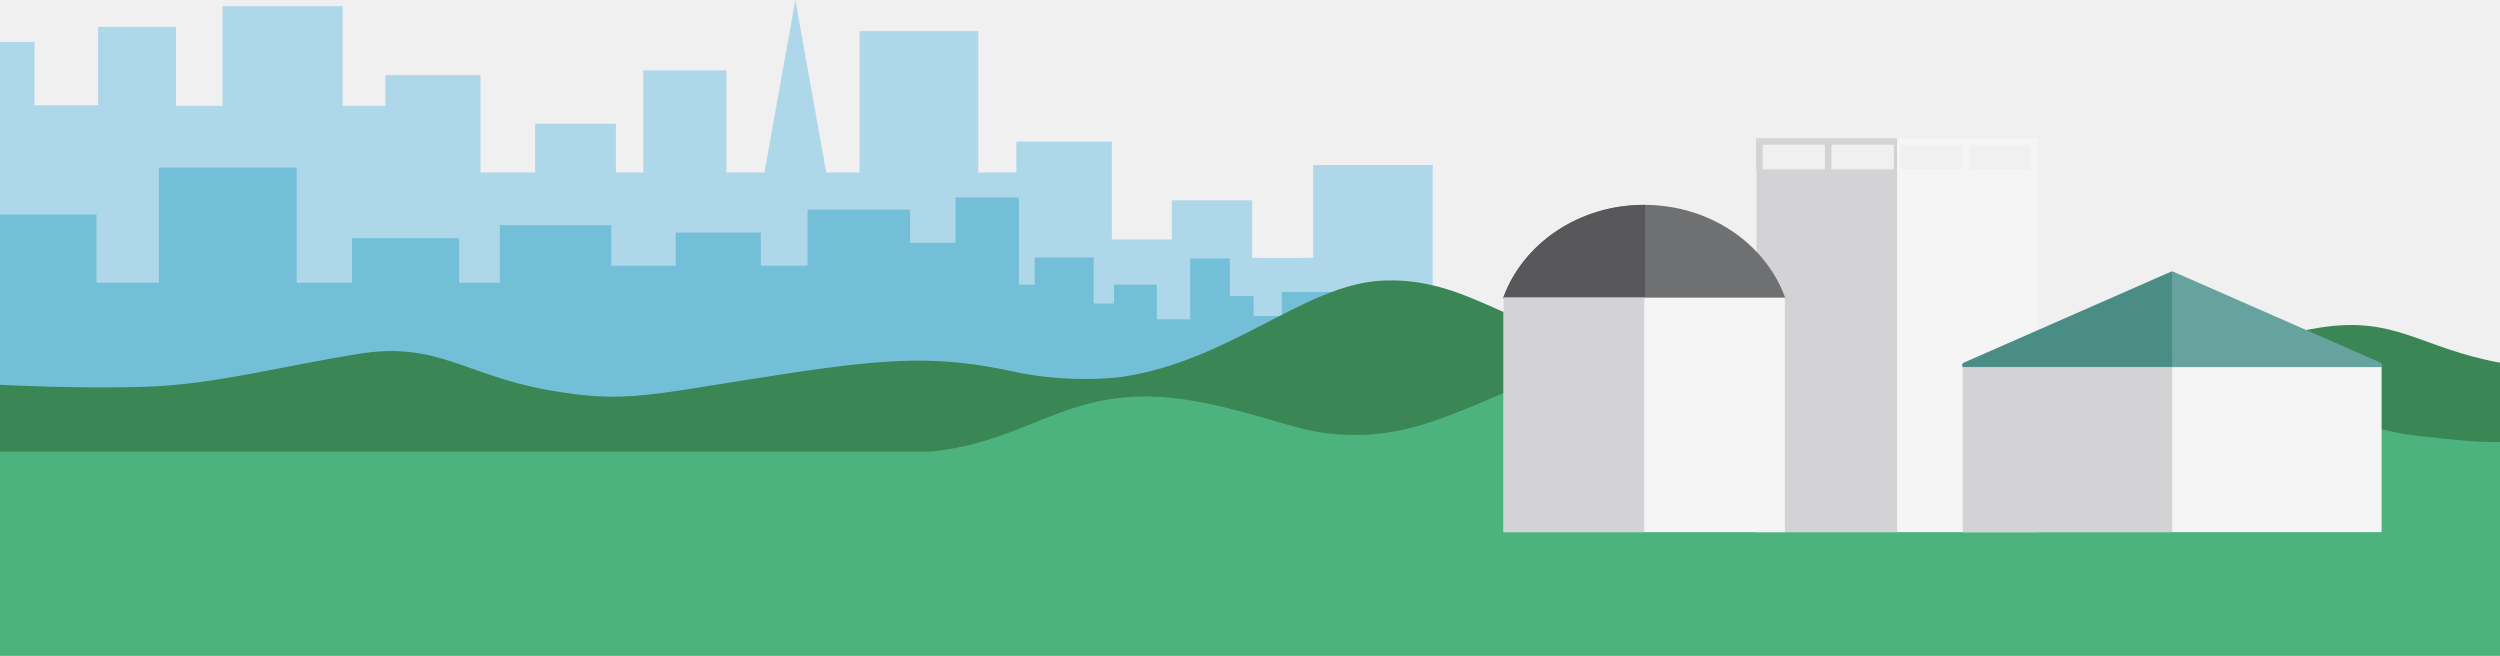
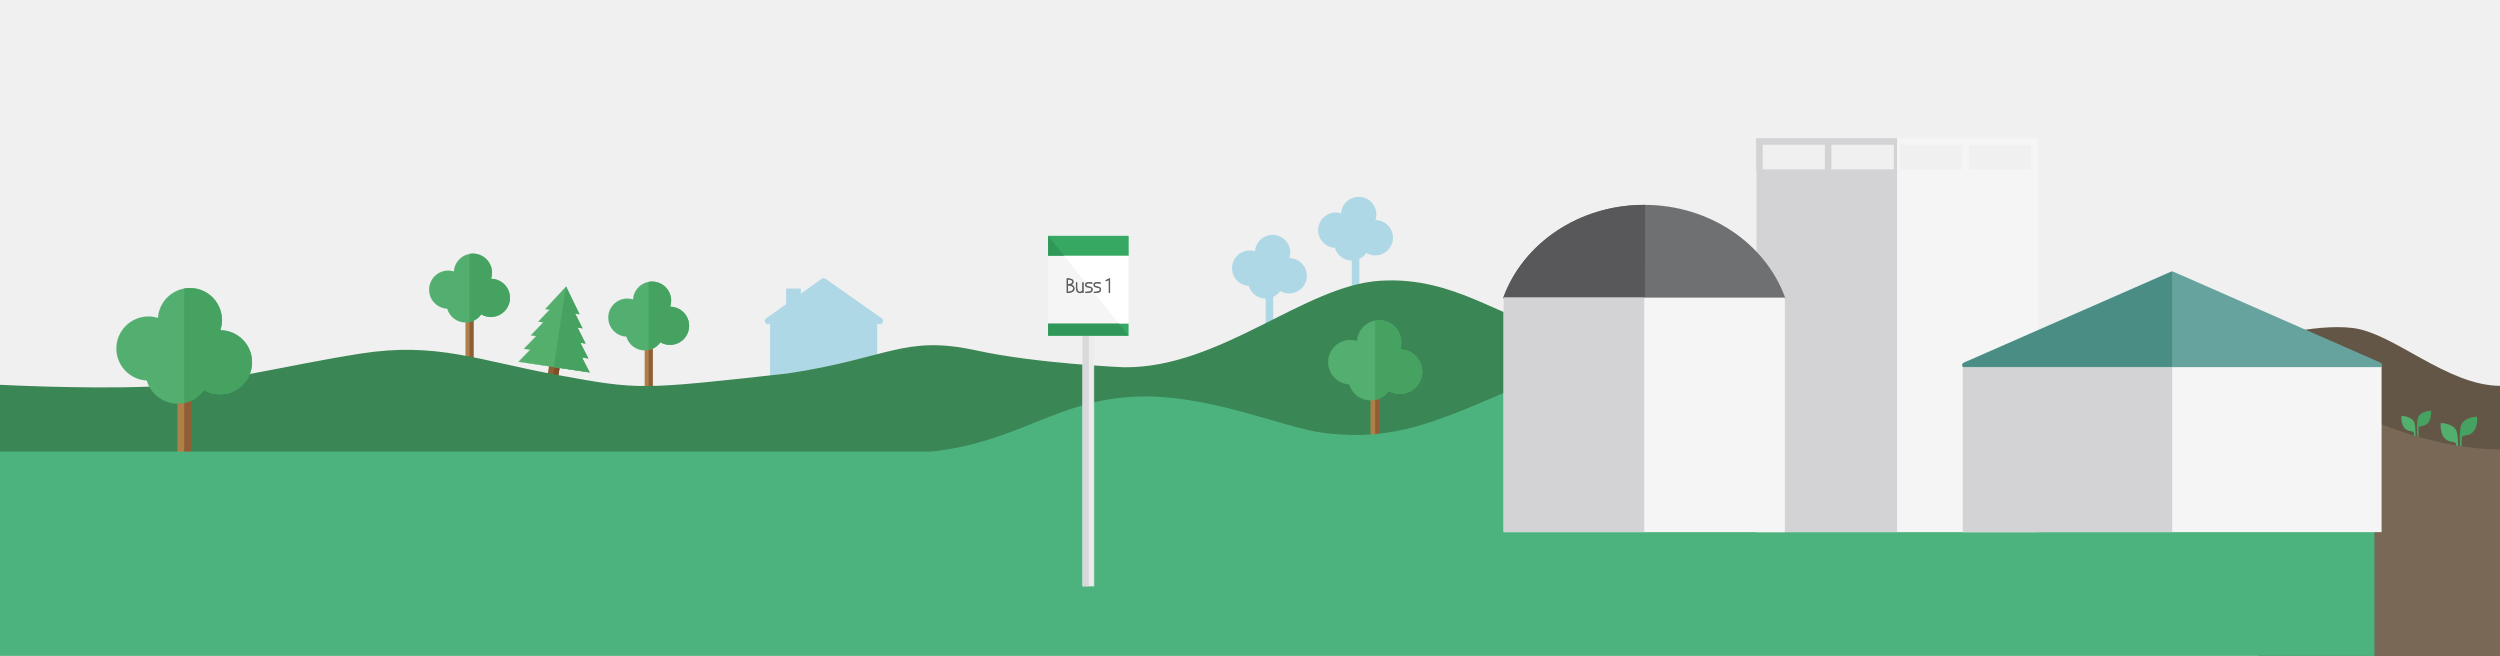
<svg xmlns="http://www.w3.org/2000/svg" version="1.1" id="Lager_1" x="0px" y="0px" width="841.891px" height="220.873px" viewBox="0 0 841.891 220.873" enable-background="new 0 0 841.891 220.873" xml:space="preserve">
-   <path fill="#AED8EA" d="M441.249,156.256l-74.174-0.833H24.144l-25.109-0.458V14.139h12.59v21.312h21.406V9.058h26.226v26.573  h15.686V2.093h40.438v33.538h14.405V25.287h32.012v32.792h18.407V41.684h27.21V58.08h9.204V23.688h28.011V58.08h12.806L267.837,0  l10.404,58.079h11.205V10.491h40.015v47.588h12.806V47.682h32.165v32.964h20.182V67.467h27.037v19.342  c4.001,0.142,20.598,0,20.598,0v-31.25h40.227v99.406L441.249,156.256z" />
-   <polygon opacity="0.7" fill="#5BB5D0" enable-background="new    " points="441.65,135.162 383.342,135.304 -1.167,135.304   -1.167,72.233 32.499,72.233 32.499,95.219 53.517,95.219 53.517,56.41 99.931,56.41 99.931,95.219 118.555,95.219 118.555,80.218   154.63,80.218 154.63,95.219 168.303,95.219 168.303,75.813 205.853,75.813 205.853,89.485 227.543,89.485 227.543,78.333   256.222,78.333 256.222,89.485 271.945,89.485 271.945,70.608 306.489,70.608 306.489,81.779 321.762,81.779 321.762,66.512   343.096,66.512 343.096,95.856 348.431,95.856 348.431,86.687 368.311,86.687 368.311,102.228 375.163,102.228 375.163,95.856   389.582,95.856 389.582,107.508 400.796,107.508 400.796,87.018 414.146,87.018 414.146,99.702 422.156,99.702 422.156,106.421   431.633,106.421 431.633,98.302 449.29,98.302 449.29,135.162 " />
-   <path fill="#3B8655" stroke="#3B8655" stroke-width="0.506" stroke-linecap="round" stroke-linejoin="round" stroke-miterlimit="10" d="  M842.101,122.436c-27.21-4.951-35.166-15.871-60.777-11.87c-25.609,4.003-34.657,13.598-57.693,14.462l-0.244,0.273h-9.216  c-20.341,0-37.002-17.458-52.353-26.663c-29.344-17.595-54.953-13.862-77.363-4.12c-27.489,11.952-41.331,17.914-64.008,15.233  c-14.918-1.763-30.562-16.514-55.634-14.953c-25.641,1.596-50.368,26.815-86.649,32.323c0,0-17.074,2.604-37.348-1.82  c-24.317-5.308-41.211-4.466-75.458,0.707c-47.137,7.122-54.244,10.42-81.455,5.469c-27.21-4.953-36.814-16.156-62.424-12.153  c-25.61,4.002-48.363,10.271-71.4,11.136c-23.036,0.864-50.996-0.676-50.996-0.676l-0.052,76.418h0.052h843.019" />
-   <path fill="#4CB37F" d="M841.891,148.856c-9.146,0.143-17.891-1.062-28.609-2.172c-14.524-1.504-39.878-12.084-65.492-10.688  c-25.479,1.391-38.41,13.408-66.851,16.08h-40.944c-20.339,0-37.001-8.124-52.351-17.329c-29.345-17.595-54.954-13.862-77.362-4.121  c-27.493,11.953-41.333,17.915-64.009,15.233c-14.526-1.717-39.878-13.793-65.491-12.198c-25.64,1.596-38.565,15.483-67.376,18.415  H-0.965v68.796h791.05h52.017" />
+   <path fill="#AED8E5" stroke="#AED8E5" stroke-width="0.024" stroke-linecap="round" stroke-linejoin="round" stroke-miterlimit="10" d="  M420.844,84.376c0.622,0,1.221,0.096,1.782,0.271c0.176-2.742,2.217-4.97,4.867-5.448c0-0.001,0-0.009,0-0.009  c0.385-0.11,1.057-0.093,1.057-0.093c3.277,0,5.936,2.657,5.936,5.937c0,0.664-0.109,1.3-0.31,1.896  c3.263,0.019,5.902,2.668,5.902,5.936c0,3.279-2.657,5.937-5.937,5.937c-1.1,0-2.127-0.299-3.01-0.819  c-0.188,0.271-0.406,0.519-0.636,0.755c-0.053,0.053-0.104,0.105-0.157,0.157c-0.233,0.221-0.48,0.428-0.747,0.609  c-0.043,0.029-0.089,0.054-0.133,0.082c-0.245,0.157-0.5,0.294-0.766,0.413c-0.006,0.004-0.01,0.009-0.017,0.011h0.07v12.134h-1.255  h-1.254v-11.609c-2.7-0.008-4.978-1.819-5.688-4.293c-3.144-0.153-5.643-2.75-5.643-5.93  C414.907,87.034,417.565,84.376,420.844,84.376z" />
+   <path fill="#AED8E5" stroke="#AED8E5" stroke-width="0.024" stroke-linecap="round" stroke-linejoin="round" stroke-miterlimit="10" d="  M449.844,71.571c0.622,0,1.221,0.096,1.782,0.271c0.176-2.742,2.217-4.97,4.867-5.448c0-0.001,0-0.009,0-0.009  c0.385-0.11,1.057-0.093,1.057-0.093c3.277,0,5.936,2.657,5.936,5.937c0,0.664-0.109,1.3-0.31,1.896  c3.263,0.019,5.902,2.668,5.902,5.936c0,3.279-2.657,5.937-5.937,5.937c-1.1,0-2.127-0.299-3.01-0.819  c-0.188,0.271-0.406,0.519-0.636,0.755c-0.053,0.053-0.104,0.105-0.157,0.157c-0.233,0.221-0.48,0.428-0.747,0.609  c-0.043,0.029-0.089,0.054-0.133,0.082c-0.245,0.157-0.5,0.294-0.766,0.413c-0.006,0.004-0.01,0.009-0.017,0.011h0.07V99.34h-1.255  h-1.254V87.73c-2.7-0.008-4.978-1.819-5.688-4.293c-3.144-0.153-5.643-2.75-5.643-5.93  C443.907,74.229,446.565,71.571,449.844,71.571z" />
+   <path fill="#AED8E5" stroke="#AED8E5" stroke-width="0.404" stroke-linecap="round" stroke-linejoin="round" stroke-miterlimit="10" d="  M296.794,107.349l-18.9-13.301c-0.315-0.222-0.736-0.222-1.051,0.004l-7.366,5.24v-1.915h-4.52v5.131l-6.809,4.844  c-0.409,0.291-0.505,0.859-0.214,1.269c0.292,0.409,0.858,0.506,1.269,0.213l0.345-0.244v18.402h35.646v-18.544l0.554,0.39  c0.159,0.111,0.342,0.165,0.522,0.165c0.286,0,0.567-0.134,0.745-0.386C297.303,108.205,297.204,107.638,296.794,107.349z" />
+   <g>
+     <g id="Träd_14_">
+       <rect x="156.758" y="108.027" fill="#AF7F48" width="2.71" height="13.112" />
+       <rect x="158.112" y="108.027" fill="#905E35" width="1.355" height="13.112" />
+       <path fill="#53AF6F" stroke="#53AF6F" stroke-width="0.026" stroke-linecap="round" stroke-linejoin="round" stroke-miterlimit="10" d="    M144.513,97.549c0-3.543,2.872-6.415,6.415-6.415c0.671,0,1.318,0.104,1.926,0.294c0.215-3.349,2.998-5.998,6.4-5.998    c3.543,0,6.415,2.872,6.415,6.415c0,0.717-0.119,1.405-0.336,2.049c3.526,0.021,6.379,2.885,6.379,6.415    c0,3.544-2.872,6.415-6.415,6.415c-1.188,0-2.3-0.323-3.253-0.886c-1.159,1.667-3.087,2.758-5.27,2.758    c-2.927,0-5.395-1.961-6.165-4.64C147.215,103.79,144.513,100.985,144.513,97.549z" />
+       <path fill="#45A260" stroke="#45A260" stroke-width="0.026" stroke-linecap="round" stroke-linejoin="round" stroke-miterlimit="10" d="    M159.255,85.43c3.543,0,6.415,2.872,6.415,6.415c0,0.717-0.119,1.405-0.336,2.049c3.526,0.021,6.379,2.885,6.379,6.415    c0,3.544-2.872,6.415-6.415,6.415c-1.188,0-2.3-0.323-3.253-0.886c-0.915,1.316-2.311,2.274-3.932,2.618c0,0,0-22.788,0-22.926    C158.528,85.411,159.255,85.43,159.255,85.43z" />
+     </g>
+     <g id="Träd_15_">
+       <rect x="217.091" y="117.434" fill="#AF7F48" width="2.71" height="13.112" />
+       <rect x="218.445" y="117.434" fill="#905E35" width="1.355" height="13.112" />
+       <path fill="#53AF6F" stroke="#53AF6F" stroke-width="0.026" stroke-linecap="round" stroke-linejoin="round" stroke-miterlimit="10" d="    M204.846,106.955c0-3.543,2.872-6.415,6.415-6.415c0.671,0,1.318,0.104,1.926,0.294c0.215-3.349,2.998-5.998,6.4-5.998    c3.543,0,6.415,2.872,6.415,6.415c0,0.717-0.119,1.405-0.336,2.049c3.526,0.021,6.379,2.885,6.379,6.415    c0,3.544-2.872,6.415-6.415,6.415c-1.188,0-2.3-0.323-3.253-0.886c-1.159,1.667-3.087,2.758-5.27,2.758    c-2.927,0-5.395-1.961-6.165-4.64C207.548,113.196,204.846,110.392,204.846,106.955z" />
+       <path fill="#45A260" stroke="#45A260" stroke-width="0.026" stroke-linecap="round" stroke-linejoin="round" stroke-miterlimit="10" d="    M219.588,94.836c3.543,0,6.415,2.872,6.415,6.415c0,0.717-0.119,1.405-0.336,2.049c3.526,0.021,6.379,2.885,6.379,6.415    c0,3.544-2.872,6.415-6.415,6.415c-1.188,0-2.3-0.323-3.253-0.886c-0.915,1.316-2.311,2.274-3.932,2.618c0,0,0-22.788,0-22.926    C218.861,94.817,219.588,94.836,219.588,94.836z" />
+     </g>
+     <g>
+       <g>
+         <rect x="185.302" y="112.614" transform="matrix(-0.9891 -0.1473 0.1473 -0.9891 354.4233 267.4051)" fill="#8E5E35" width="3.62" height="15.931" />
+         <rect x="187.102" y="112.748" transform="matrix(-0.9891 -0.1472 0.1472 -0.9891 356.1923 267.792)" fill="#7F4D28" width="1.811" height="15.931" />
+       </g>
+       <g>
+         <polygon fill="#54AF6C" stroke="#54AF6C" stroke-width="0.074" stroke-miterlimit="10" points="181.269,108.312      196.105,110.521 190.254,98.897    " />
+         <polygon fill="#45A260" stroke="#45A260" stroke-width="0.083" stroke-linecap="round" stroke-linejoin="round" stroke-miterlimit="10" points="     196.105,110.521 190.254,98.897 188.688,109.417    " />
+       </g>
+       <g>
+         <polygon fill="#54AF6C" stroke="#54AF6C" stroke-width="0.091" stroke-miterlimit="10" points="178.824,112.911      197.105,115.632 189.905,101.236    " />
+         <polygon fill="#45A260" stroke="#45A260" stroke-width="0.103" stroke-linecap="round" stroke-linejoin="round" stroke-miterlimit="10" points="     197.105,115.632 189.905,101.236 187.964,114.271    " />
+       </g>
+       <g>
+         <polygon fill="#54AF6C" stroke="#54AF6C" stroke-width="0.106" stroke-miterlimit="10" points="176.477,117.438      198.032,120.646 189.49,104.027    " />
+         <polygon fill="#45A260" stroke="#45A260" stroke-width="0.12" stroke-linecap="round" stroke-linejoin="round" stroke-miterlimit="10" points="     198.032,120.646 189.49,104.027 187.255,119.042    " />
+       </g>
+       <g>
+         <polygon fill="#54AF6C" stroke="#54AF6C" stroke-width="0.117" stroke-miterlimit="10" points="174.677,121.819      198.478,125.362 189.046,107.011    " />
+         <polygon fill="#45A260" stroke="#45A260" stroke-width="0.132" stroke-linecap="round" stroke-linejoin="round" stroke-miterlimit="10" points="     198.478,125.362 189.046,107.011 186.578,123.591    " />
+       </g>
+       <g>
+         <polygon fill="#54AF6C" stroke="#54AF6C" stroke-width="0.058" stroke-miterlimit="10" points="183.602,104.088      195.104,105.801 190.605,96.534    " />
+         <polygon fill="#45A260" stroke="#45A260" stroke-width="0.066" stroke-linecap="round" stroke-linejoin="round" stroke-miterlimit="10" points="     195.104,105.801 190.605,96.534 189.353,104.944    " />
+       </g>
+     </g>
+   </g>
+   <path fill="#635646" d="M760.446,114.437c0,0,18.59-5.551,31.75-4c14,1.65,31.812,19.5,49.906,19.5v90.937h-81.656V114.437z" />
+   <path fill="#3B8655" stroke="#3B8655" stroke-width="0.506" stroke-linecap="round" stroke-linejoin="round" stroke-miterlimit="10" d="  M723.631,125.028l-0.244,0.272h-9.216c-20.342,0-37.002-17.458-52.354-26.663c-29.344-17.595-54.953-13.862-77.363-4.12  c-27.488,11.952-41.331,17.915-64.008,15.233c-14.918-1.763-30.562-16.514-55.634-14.953c-25.641,1.596-53.701,29.473-86.367,29.14  c0,0-29.392-1.242-49.667-5.667c-24.316-5.308-29.174,2.564-63.421,7.737c-50.035,5.548-50.035,5.548-77.246,0.597  c-27.21-4.953-41.023-11.283-66.633-7.281c-25.609,4.003-48.362,10.271-71.399,11.137c-23.036,0.863-50.996-0.676-50.996-0.676  l-0.053,76.418h0.053" />
+   <g id="Träd_17_">
+     <rect x="461.527" y="134.147" fill="#AF7F48" width="3.152" height="15.256" />
+     <rect x="463.102" y="134.147" fill="#905E35" width="1.577" height="15.256" />
+     <path fill="#53AF6F" stroke="#53AF6F" stroke-width="0.043" stroke-linecap="round" stroke-linejoin="round" stroke-miterlimit="10" d="   M447.28,121.955c0-4.121,3.341-7.464,7.464-7.464c0.78,0,1.533,0.121,2.241,0.344c0.249-3.896,3.486-6.98,7.445-6.98   c4.123,0,7.465,3.342,7.465,7.465c0,0.834-0.139,1.635-0.391,2.384c4.103,0.023,7.422,3.356,7.422,7.463   c0,4.123-3.342,7.465-7.465,7.465c-1.381,0-2.674-0.377-3.784-1.031c-1.348,1.939-3.591,3.209-6.132,3.209   c-3.405,0-6.275-2.281-7.171-5.398C450.423,129.218,447.28,125.953,447.28,121.955z" />
+     <path fill="#45A260" stroke="#45A260" stroke-width="0.043" stroke-linecap="round" stroke-linejoin="round" stroke-miterlimit="10" d="   M464.43,107.854c4.123,0,7.465,3.342,7.465,7.465c0,0.834-0.139,1.635-0.391,2.384c4.103,0.023,7.422,3.356,7.422,7.463   c0,4.123-3.342,7.465-7.465,7.465c-1.381,0-2.674-0.377-3.784-1.031c-1.064,1.531-2.688,2.646-4.574,3.047c0,0,0-26.515,0-26.674   C463.586,107.833,464.43,107.854,464.43,107.854z" />
+   </g>
+   <g id="Träd_16_">
+     <rect x="59.76" y="134.954" fill="#AF7F48" width="4.548" height="22.01" />
+     <rect x="62.033" y="134.954" fill="#905E35" width="2.274" height="22.01" />
+     <path fill="#53AF6F" stroke="#53AF6F" stroke-width="0.043" stroke-linecap="round" stroke-linejoin="round" stroke-miterlimit="10" d="   M39.206,117.364c0-5.947,4.82-10.768,10.768-10.768c1.127,0,2.213,0.173,3.233,0.494c0.36-5.621,5.031-10.069,10.743-10.069   c5.948,0,10.769,4.821,10.769,10.769c0,1.203-0.2,2.359-0.564,3.44c5.919,0.033,10.708,4.842,10.708,10.768   c0,5.947-4.821,10.768-10.77,10.768c-1.992,0-3.858-0.543-5.459-1.486c-1.945,2.797-5.181,4.629-8.846,4.629   c-4.913,0-9.055-3.291-10.348-7.787C43.741,127.841,39.206,123.132,39.206,117.364z" />
+     <path fill="#45A260" stroke="#45A260" stroke-width="0.043" stroke-linecap="round" stroke-linejoin="round" stroke-miterlimit="10" d="   M63.95,97.021c5.948,0,10.769,4.821,10.769,10.769c0,1.203-0.2,2.359-0.564,3.44c5.919,0.033,10.708,4.842,10.708,10.768   c0,5.947-4.821,10.768-10.77,10.768c-1.992,0-3.858-0.543-5.459-1.486c-1.536,2.209-3.878,3.816-6.6,4.395c0,0,0-38.251,0-38.482   C62.73,96.99,63.95,97.021,63.95,97.021z" />
+   </g>
+   <path fill="#4CB37F" d="M799.696,137.687c-25.479,1.392-90.315,11.717-118.757,14.39h-40.944c-20.339,0-37.001-8.124-52.351-17.329  c-29.345-17.596-54.954-13.861-77.362-4.121c-27.493,11.953-41.333,17.915-64.009,15.232c-14.526-1.717-39.878-13.793-65.491-12.197  c-25.64,1.596-38.564,15.482-67.376,18.415H-0.965v68.796l800.66,0.001" />
  <g>
    <rect x="591.505" y="57.021" fill="#F6F5F6" width="94.705" height="122.18" />
    <rect x="591.398" y="46.929" fill="#D3D3D5" width="2.2" height="10.474" />
-     <rect x="614.552" y="46.929" fill="#D3D3D5" width="2.197" height="10.474" />
+     <rect x="614.552" y="46.929" fill="#D3D3D5" width="2.196" height="10.474" />
    <g>
      <rect x="637.758" y="46.929" fill="#D3D3D5" width="1.101" height="10.474" />
      <rect x="638.858" y="46.929" fill="#F6F5F6" width="1.099" height="10.474" />
    </g>
    <rect x="638.858" y="46.539" fill="#F6F5F6" width="47.352" height="2.199" />
    <rect x="591.398" y="46.539" fill="#D3D3D5" width="47.46" height="2.199" />
    <rect x="660.858" y="46.929" fill="#F6F5F6" width="2.2" height="10.474" />
    <rect x="684.012" y="46.929" fill="#F6F5F6" width="2.197" height="10.474" />
    <rect x="591.505" y="57.021" fill="#D3D3D5" width="47.354" height="122.18" />
  </g>
  <g>
-     <path fill="#6F7072" stroke="#6F7072" stroke-width="0.606" stroke-miterlimit="10" d="M600.82,100.182   c-6.605-17.955-25.205-30.89-47.119-30.89s-40.515,12.936-47.118,30.89H600.82z" />
-     <path fill="#58585A" stroke="#58585A" stroke-width="0.606" stroke-linecap="round" stroke-miterlimit="10" d="M553.678,100.182   h-47.095c6.603-17.955,25.204-30.89,47.118-30.89L553.678,100.182z" />
+     <path fill="#6F7072" stroke="#6F7072" stroke-width="0.606" stroke-miterlimit="10" d="M600.82,100.182   c-6.604-17.955-25.205-30.89-47.119-30.89s-40.515,12.936-47.118,30.89H600.82z" />
+     <path fill="#58585A" stroke="#58585A" stroke-width="0.606" stroke-linecap="round" stroke-miterlimit="10" d="M553.678,100.182   h-47.096c6.604-17.955,25.204-30.89,47.118-30.89L553.678,100.182z" />
    <rect x="506.349" y="100.226" fill="#F6F5F6" width="94.705" height="78.976" />
    <rect x="506.349" y="100.226" fill="#D3D3D5" width="47.353" height="78.976" />
  </g>
  <g>
+     <rect x="364.684" y="113.035" fill="#ECECED" stroke="#ECECED" stroke-width="0.263" stroke-miterlimit="10" width="3.658" height="84.279" />
+     <rect x="364.684" y="113.035" fill="#D8D9DA" stroke="#D8D9DA" stroke-width="0.263" stroke-miterlimit="10" width="1.829" height="84.279" />
+     <rect x="352.963" y="79.439" fill="#36A862" width="27.1" height="6.666" />
+     <rect x="352.963" y="79.439" fill="#FFFFFF" width="27.1" height="33.596" />
+     <polygon fill="#F5F5F6" points="380.063,113.035 352.963,113.035 352.963,79.439  " />
+     <g>
+       <path fill="#58585A" stroke="#58585A" stroke-width="0.218" stroke-linecap="round" stroke-linejoin="round" stroke-miterlimit="10" d="    M359.305,98.586l-0.007-4.801c0.706,0.022,1.238,0.119,1.598,0.29c0.36,0.17,0.54,0.426,0.54,0.765s-0.096,0.591-0.287,0.755    c-0.191,0.163-0.423,0.264-0.696,0.3c0.359,0.032,0.666,0.157,0.918,0.376c0.253,0.219,0.38,0.539,0.38,0.96    s-0.208,0.751-0.625,0.989C360.708,98.459,360.102,98.581,359.305,98.586z M361.183,94.837c0-0.256-0.146-0.451-0.437-0.588    c-0.292-0.137-0.69-0.205-1.195-0.205v1.734C360.639,95.766,361.183,95.451,361.183,94.837z M361.497,97.192    c0-0.237-0.066-0.435-0.198-0.594c-0.132-0.16-0.31-0.273-0.533-0.342c-0.373-0.123-0.775-0.185-1.208-0.185v2.254    c0.369-0.005,0.688-0.047,0.956-0.127c0.269-0.079,0.471-0.181,0.607-0.304C361.371,97.663,361.497,97.429,361.497,97.192z" />
+       <path fill="#58585A" stroke="#58585A" stroke-width="0.218" stroke-linecap="round" stroke-linejoin="round" stroke-miterlimit="10" d="    M362.686,95.15l-0.007,1.804c0,0.382,0.092,0.716,0.276,1s0.413,0.427,0.689,0.427c0.275,0,0.579-0.189,0.911-0.566V95.15h0.253    v3.415h-0.253v-0.41c-0.296,0.319-0.616,0.478-0.963,0.478c-0.231,0-0.471-0.108-0.717-0.327c-0.132-0.119-0.24-0.294-0.324-0.525    c-0.084-0.232-0.126-0.506-0.126-0.82l0.006-1.81H362.686z" />
+       <path fill="#58585A" stroke="#58585A" stroke-width="0.218" stroke-linecap="round" stroke-linejoin="round" stroke-miterlimit="10" d="    M366.888,98.217c0.276-0.073,0.468-0.166,0.574-0.28c0.107-0.113,0.161-0.267,0.161-0.461c0-0.193-0.073-0.345-0.22-0.454    c-0.145-0.109-0.321-0.18-0.528-0.212c-0.208-0.031-0.414-0.067-0.622-0.105c-0.207-0.038-0.384-0.124-0.529-0.256    c-0.146-0.133-0.218-0.323-0.218-0.574c0-0.527,0.409-0.792,1.229-0.792c0.301,0,0.648,0.032,1.045,0.096v0.267    c-0.409-0.073-0.753-0.109-1.031-0.109c-0.277,0-0.513,0.039-0.707,0.119c-0.193,0.08-0.29,0.214-0.29,0.403    s0.073,0.335,0.219,0.437c0.146,0.103,0.322,0.174,0.529,0.212c0.207,0.039,0.415,0.083,0.625,0.134    c0.21,0.05,0.387,0.148,0.532,0.297c0.146,0.147,0.219,0.355,0.219,0.625c0,0.332-0.13,0.571-0.389,0.717    c-0.128,0.073-0.251,0.131-0.369,0.174c-0.118,0.044-0.275,0.072-0.472,0.086c-0.31,0.027-0.605,0.04-0.888,0.04h-0.171v-0.252    C366.18,98.326,366.614,98.29,366.888,98.217z" />
+       <path fill="#58585A" stroke="#58585A" stroke-width="0.218" stroke-linecap="round" stroke-linejoin="round" stroke-miterlimit="10" d="    M369.708,98.217c0.276-0.073,0.468-0.166,0.574-0.28c0.107-0.113,0.161-0.267,0.161-0.461c0-0.193-0.073-0.345-0.22-0.454    c-0.146-0.109-0.321-0.18-0.528-0.212c-0.207-0.031-0.414-0.067-0.621-0.105c-0.208-0.038-0.384-0.124-0.529-0.256    c-0.146-0.133-0.219-0.323-0.219-0.574c0-0.527,0.41-0.792,1.229-0.792c0.301,0,0.649,0.032,1.045,0.096v0.267    c-0.41-0.073-0.753-0.109-1.031-0.109c-0.277,0-0.514,0.039-0.707,0.119s-0.29,0.214-0.29,0.403s0.073,0.335,0.22,0.437    c0.145,0.103,0.321,0.174,0.529,0.212c0.206,0.039,0.414,0.083,0.624,0.134c0.209,0.05,0.387,0.148,0.532,0.297    c0.146,0.147,0.219,0.355,0.219,0.625c0,0.332-0.13,0.571-0.389,0.717c-0.128,0.073-0.251,0.131-0.369,0.174    c-0.119,0.044-0.275,0.072-0.472,0.086c-0.309,0.027-0.605,0.04-0.887,0.04h-0.171v-0.252    C369,98.326,369.434,98.29,369.708,98.217z" />
+       <path fill="#58585A" stroke="#58585A" stroke-width="0.218" stroke-linecap="round" stroke-linejoin="round" stroke-miterlimit="10" d="    M373.728,98.565h-0.26v-4.398l-1.024,0.465v-0.253l1.284-0.594V98.565z" />
+     </g>
+     <rect x="352.963" y="79.439" fill="#36A862" width="27.1" height="6.666" />
+     <rect x="352.963" y="108.987" fill="#36A862" width="27.1" height="4.048" />
+     <polygon fill="#2F9859" points="358.34,86.105 352.963,86.105 352.963,79.439 352.963,79.439  " />
+     <polygon fill="#2F9859" points="380.063,113.035 352.963,113.035 352.963,108.987 376.797,108.987  " />
+   </g>
+   <g>
+     <g>
+       <g>
+         <path fill="#45A260" d="M829.013,151.261v-3.361c0.06-1,0.073-1.042,1.671-1.317c4.088-0.697,3.49-6.245,3.49-6.245     s-4.048-0.01-5.288,2.599c0,0-0.538,1.278-0.538,4.093v4.232H829.013z" />
+       </g>
+     </g>
+     <g>
+       <g>
+         <path fill="#53AF6E" d="M827.085,151.261v-1.24c-0.062-1-0.074-1.044-1.672-1.317c-4.086-0.699-3.488-6.245-3.488-6.245     s4.047-0.011,5.287,2.599c0,0,0.538,1.28,0.538,4.091v2.113H827.085z" />
+       </g>
+     </g>
+   </g>
+   <g>
+     <g>
+       <g>
+         <path fill="#45A260" d="M814.467,147.22v-2.731c0.05-0.813,0.059-0.849,1.358-1.071c3.322-0.567,2.837-5.077,2.837-5.077     s-3.291-0.008-4.299,2.112c0,0-0.438,1.04-0.438,3.326v3.441H814.467z" />
+       </g>
+     </g>
+     <g>
+       <g>
+         <path fill="#53AF6E" d="M812.9,147.22v-1.007c-0.05-0.814-0.06-0.849-1.358-1.071c-3.323-0.568-2.838-5.077-2.838-5.077     s3.291-0.009,4.301,2.112c0,0,0.436,1.04,0.436,3.326v1.717H812.9z" />
+       </g>
+     </g>
+   </g>
+   <path fill="#786855" d="M799.696,141.937c0,0,21.098,9.41,42.195,9.41v69.526h-42.195V141.937z" />
+   <g>
    <rect x="660.976" y="123.492" fill="#F6F5F6" width="141.037" height="55.709" />
    <rect x="660.976" y="123.492" fill="#D3D3D5" width="70.521" height="55.709" />
    <g>
-       <path fill="#67A39E" stroke="#67A39E" stroke-width="1.052" stroke-linejoin="round" stroke-miterlimit="10" d="M661.272,123.106    c-0.045-0.221,0.066-0.438,0.271-0.527l69.732-30.612c0.12-0.054,0.258-0.054,0.376,0l69.732,30.612    c0.206,0.087,0.319,0.307,0.273,0.527H661.272z" />
+       <path fill="#67A39E" stroke="#67A39E" stroke-width="1.052" stroke-linejoin="round" stroke-miterlimit="10" d="M661.272,123.106    c-0.045-0.221,0.066-0.438,0.271-0.527l69.731-30.612c0.12-0.054,0.258-0.054,0.376,0l69.732,30.612    c0.206,0.087,0.318,0.307,0.272,0.527H661.272z" />
    </g>
    <g>
      <g>
-         <path fill="#4A8D85" d="M731.465,123.106h-70.192c-0.045-0.221,0.066-0.438,0.271-0.527l69.732-30.612" />
-         <path fill="#4A8D85" d="M731.465,123.51h-70.192c-0.192,0-0.357-0.134-0.396-0.32c-0.084-0.401,0.129-0.815,0.505-0.979     l69.733-30.615c0.025-0.009,0.05-0.018,0.079-0.023l0.271-0.041V123.51z M662.264,122.703h68.799V92.5L662.264,122.703z" />
+         <path fill="#4A8D85" d="M731.465,123.106h-70.192c-0.045-0.221,0.066-0.438,0.271-0.527l69.731-30.612" />
+         <path fill="#4A8D85" d="M731.465,123.511h-70.192c-0.192,0-0.356-0.135-0.396-0.32c-0.084-0.401,0.129-0.815,0.505-0.979     l69.732-30.615c0.025-0.009,0.05-0.018,0.079-0.023l0.271-0.041V123.511L731.465,123.511z M662.264,122.703h68.799V92.5     L662.264,122.703z" />
      </g>
    </g>
  </g>
</svg>
